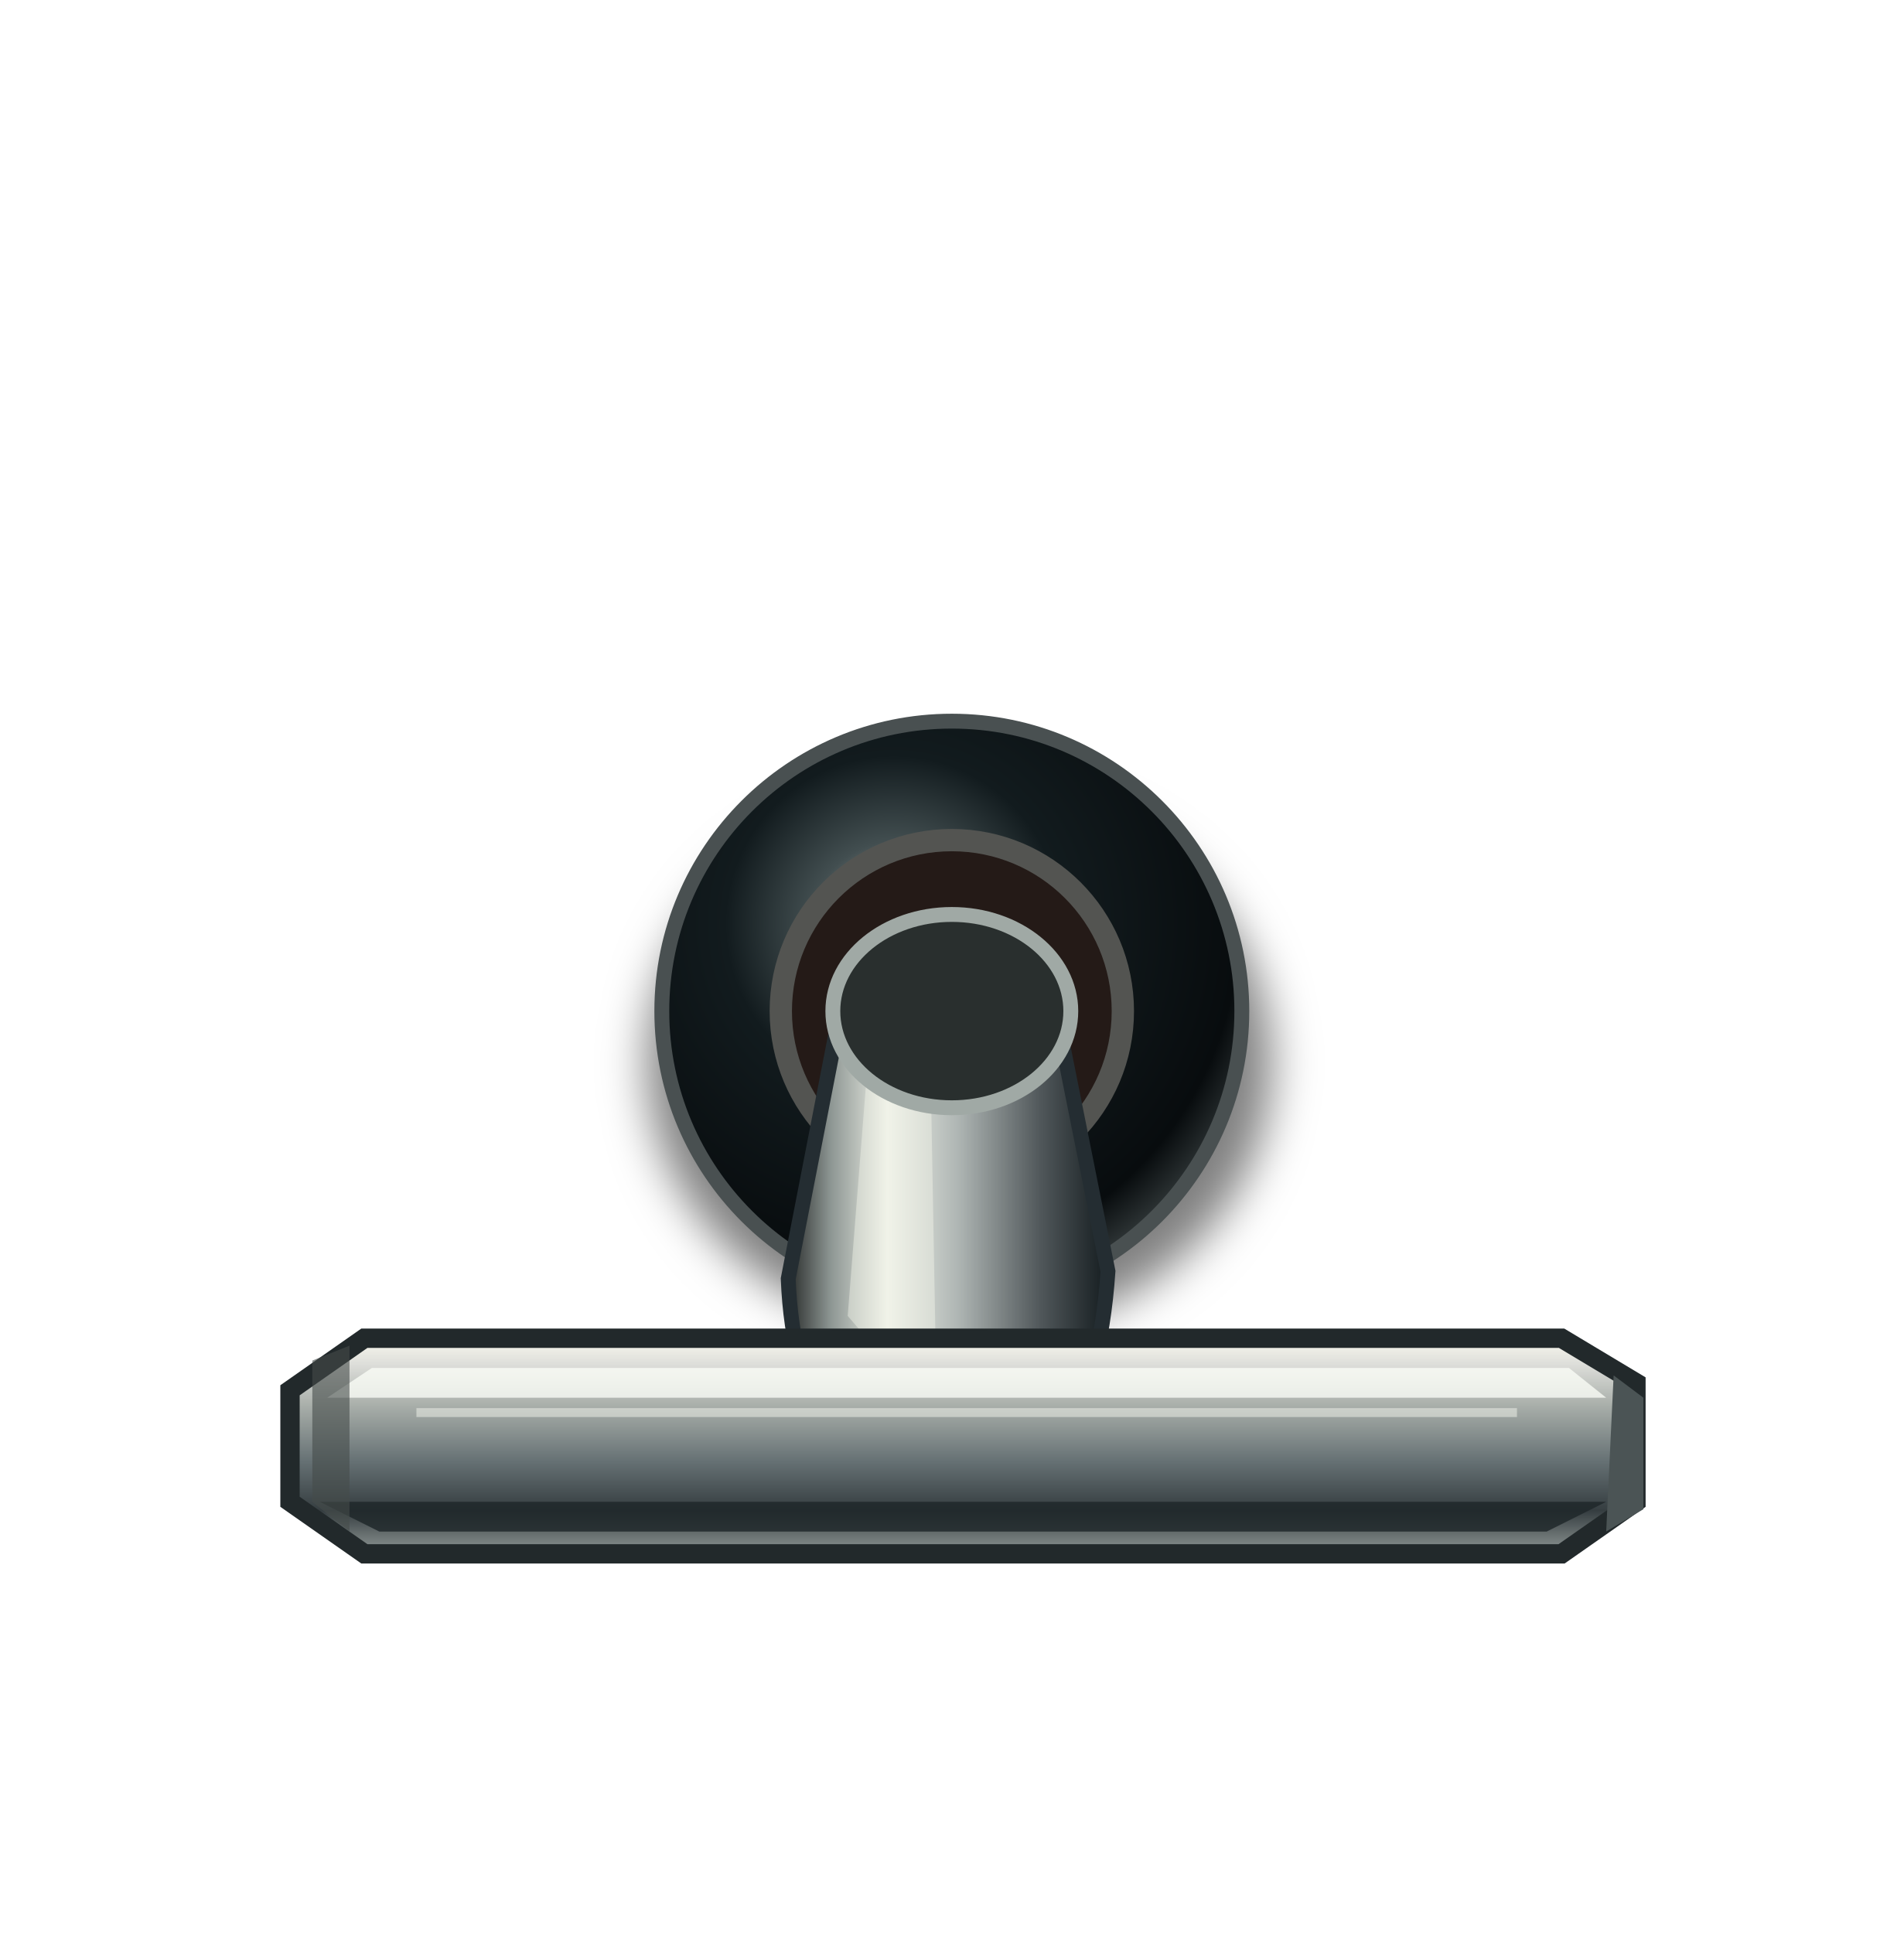
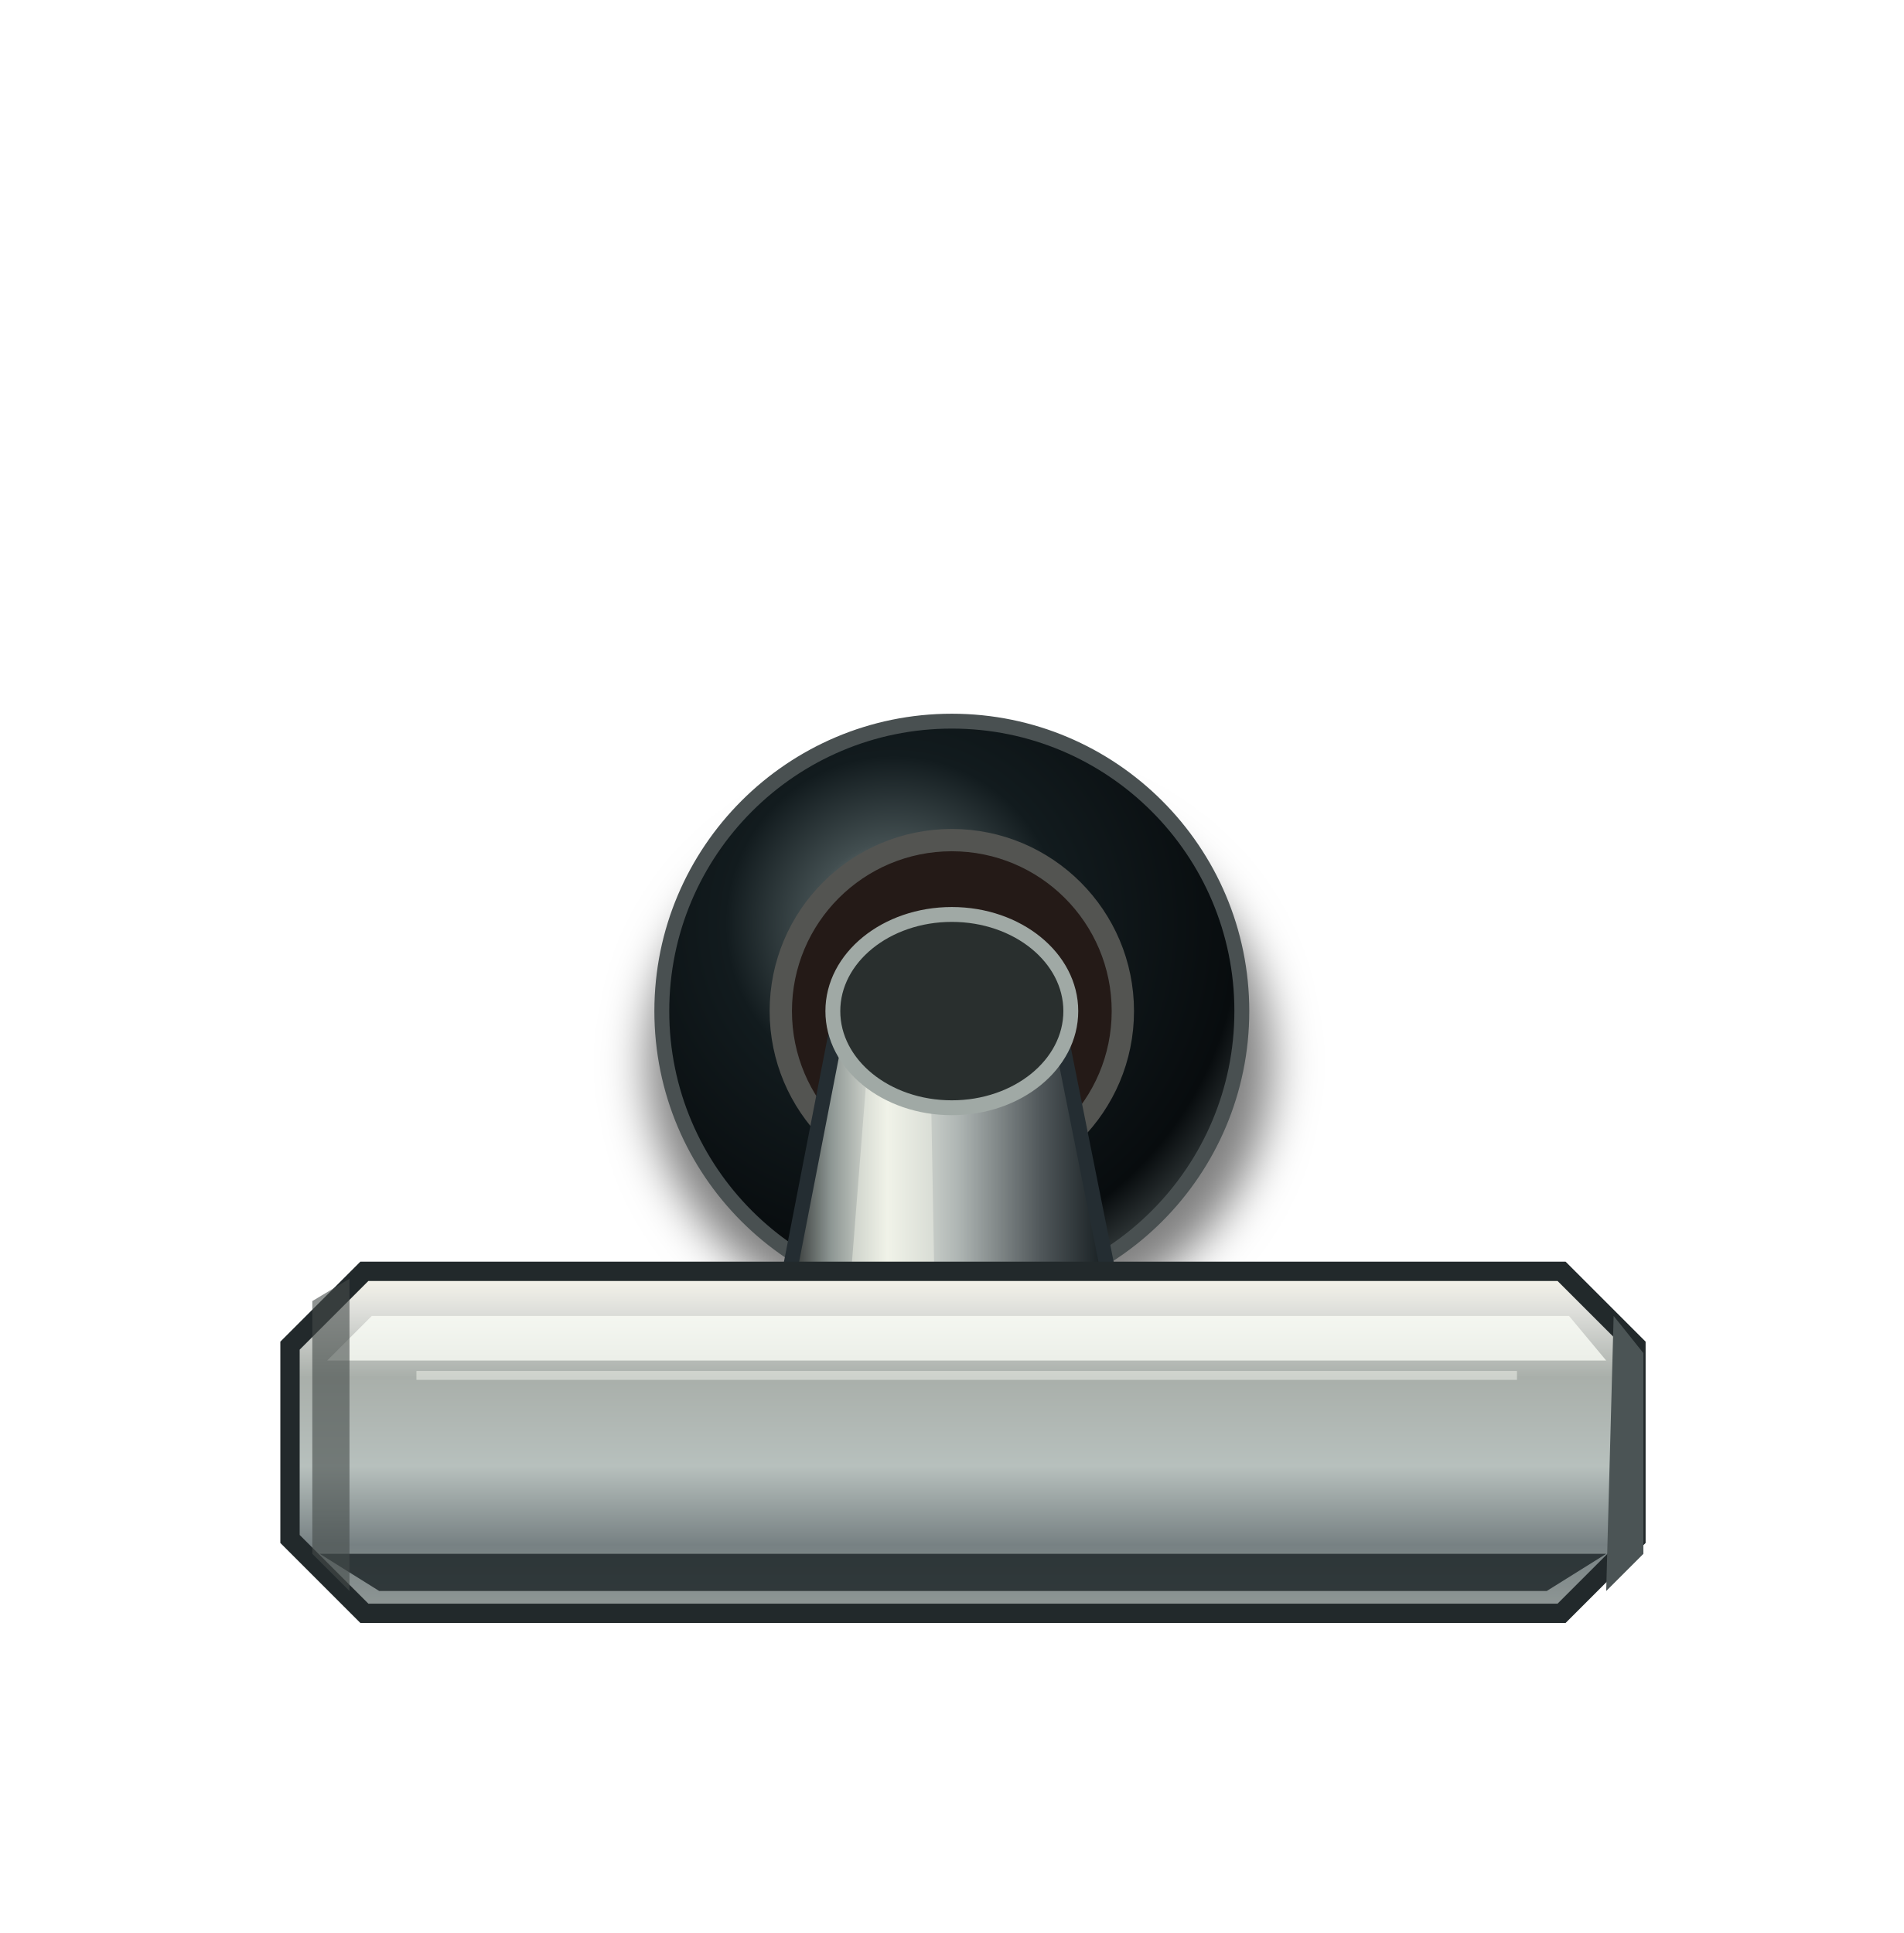
<svg xmlns="http://www.w3.org/2000/svg" width="256" height="260" viewBox="0 0 256 260" role="img" aria-label="B737 A/T ARM silver horizontal paddle OFF DOWN">
  <defs>
    <radialGradient id="pivot" cx=".4" cy=".35" r=".78">
      <stop stop-color="#9faba9" />
      <stop offset=".18" stop-color="#424e50" />
      <stop offset=".37" stop-color="#121b1e" />
      <stop offset=".76" stop-color="#080c0e" />
      <stop offset="1" stop-color="#626c6c" />
    </radialGradient>
    <linearGradient id="stem" x1="0" x2="1">
      <stop stop-color="#292c2b" />
      <stop offset=".13" stop-color="#8c9592" />
      <stop offset=".31" stop-color="#eef0e7" />
      <stop offset=".53" stop-color="#afb6b4" />
      <stop offset=".79" stop-color="#50575a" />
      <stop offset="1" stop-color="#151d20" />
    </linearGradient>
    <linearGradient id="face" x1="0" x2="0" y1="0" y2="1">
      <stop stop-color="#faf8ee" />
      <stop offset=".12" stop-color="#dddeda" />
      <stop offset=".31" stop-color="#a9afaa" />
-       <stop offset=".57" stop-color="#667174" />
-       <stop offset=".8" stop-color="#353d40" />
+       <stop offset=".57" stop-color="#b7c0bd" />
+       <stop offset=".8" stop-color="#778183" />
      <stop offset="1" stop-color="#919997" />
    </linearGradient>
    <linearGradient id="edge" x1="0" x2="1">
      <stop stop-color="#292f31" />
      <stop offset=".15" stop-color="#bcc5c3" />
      <stop offset=".49" stop-color="#f1f2e9" />
      <stop offset=".83" stop-color="#697273" />
      <stop offset="1" stop-color="#242d31" />
    </linearGradient>
    <filter id="shadow" x="-30%" y="-40%" width="170%" height="190%">
      <feGaussianBlur stdDeviation="3" />
    </filter>
  </defs>
  <ellipse cx="129" cy="143" rx="42" ry="37" fill="#000" opacity=".5" filter="url(#shadow)" />
  <circle cx="128" cy="136" r="39" fill="url(#pivot)" stroke="#495051" stroke-width="2" />
  <circle cx="128" cy="136" r="23" fill="#241a17" stroke="#535451" stroke-width="3" />
  <path d="M113 136 L106 172 Q107 198 127 202 Q147 201 149 171 L142 136 Z" fill="url(#stem)" stroke="#242d32" stroke-width="2" />
  <path d="M117 139 L114 177 L126 191 L125 136 Z" fill="#f4f5ea" opacity=".43" />
  <ellipse cx="128" cy="136" rx="16" ry="13" fill="#292f2e" stroke="#a0a9a5" stroke-width="2" />
  <g transform="translate(0 193)">
-     <path d="M49 -13 L210 -13 L220 -7 L220 9 L210 16 L49 16 L39 9 L39 -6 Z" fill="url(#face)" stroke="#22292b" stroke-width="2.6" />
-     <path d="M50 -9 H211 L216 -5 H44 Z" fill="#fcfff8" opacity=".76" />
-     <path d="M43 9 L216 9 L208 13 H51 Z" fill="#1e2629" opacity=".83" />
-     <path d="M56 -3 H204" stroke="#f7f9f1" stroke-width="1.2" opacity=".48" />
-     <path d="M42 -10 L47 -12 L47 13 L42 9 Z" fill="#454b4a" opacity=".6" />
-     <path d="M217 -8 L221 -5 L221 10 L216 13 Z" fill="#4b5455" />
+     <path d="M49 -22 L210 -22 L220 -12 L220 14 L210 24 L49 24 L39 14 L39 -12 Z" fill="url(#face)" stroke="#22292b" stroke-width="2.6" />
+     <path d="M50 -16 H211 L216 -10 H44 Z" fill="#fcfff8" opacity=".76" />
+     <path d="M43 16 L216 16 L208 21 H51 Z" fill="#1e2629" opacity=".83" />
+     <path d="M56 -8 H204" stroke="#f7f9f1" stroke-width="1.2" opacity=".48" />
+     <path d="M42 -18 L47 -21 L47 21 L42 16 Z" fill="#454b4a" opacity=".6" />
+     <path d="M217 -16 L221 -11 L221 16 L216 21 Z" fill="#4b5455" />
  </g>
</svg>
